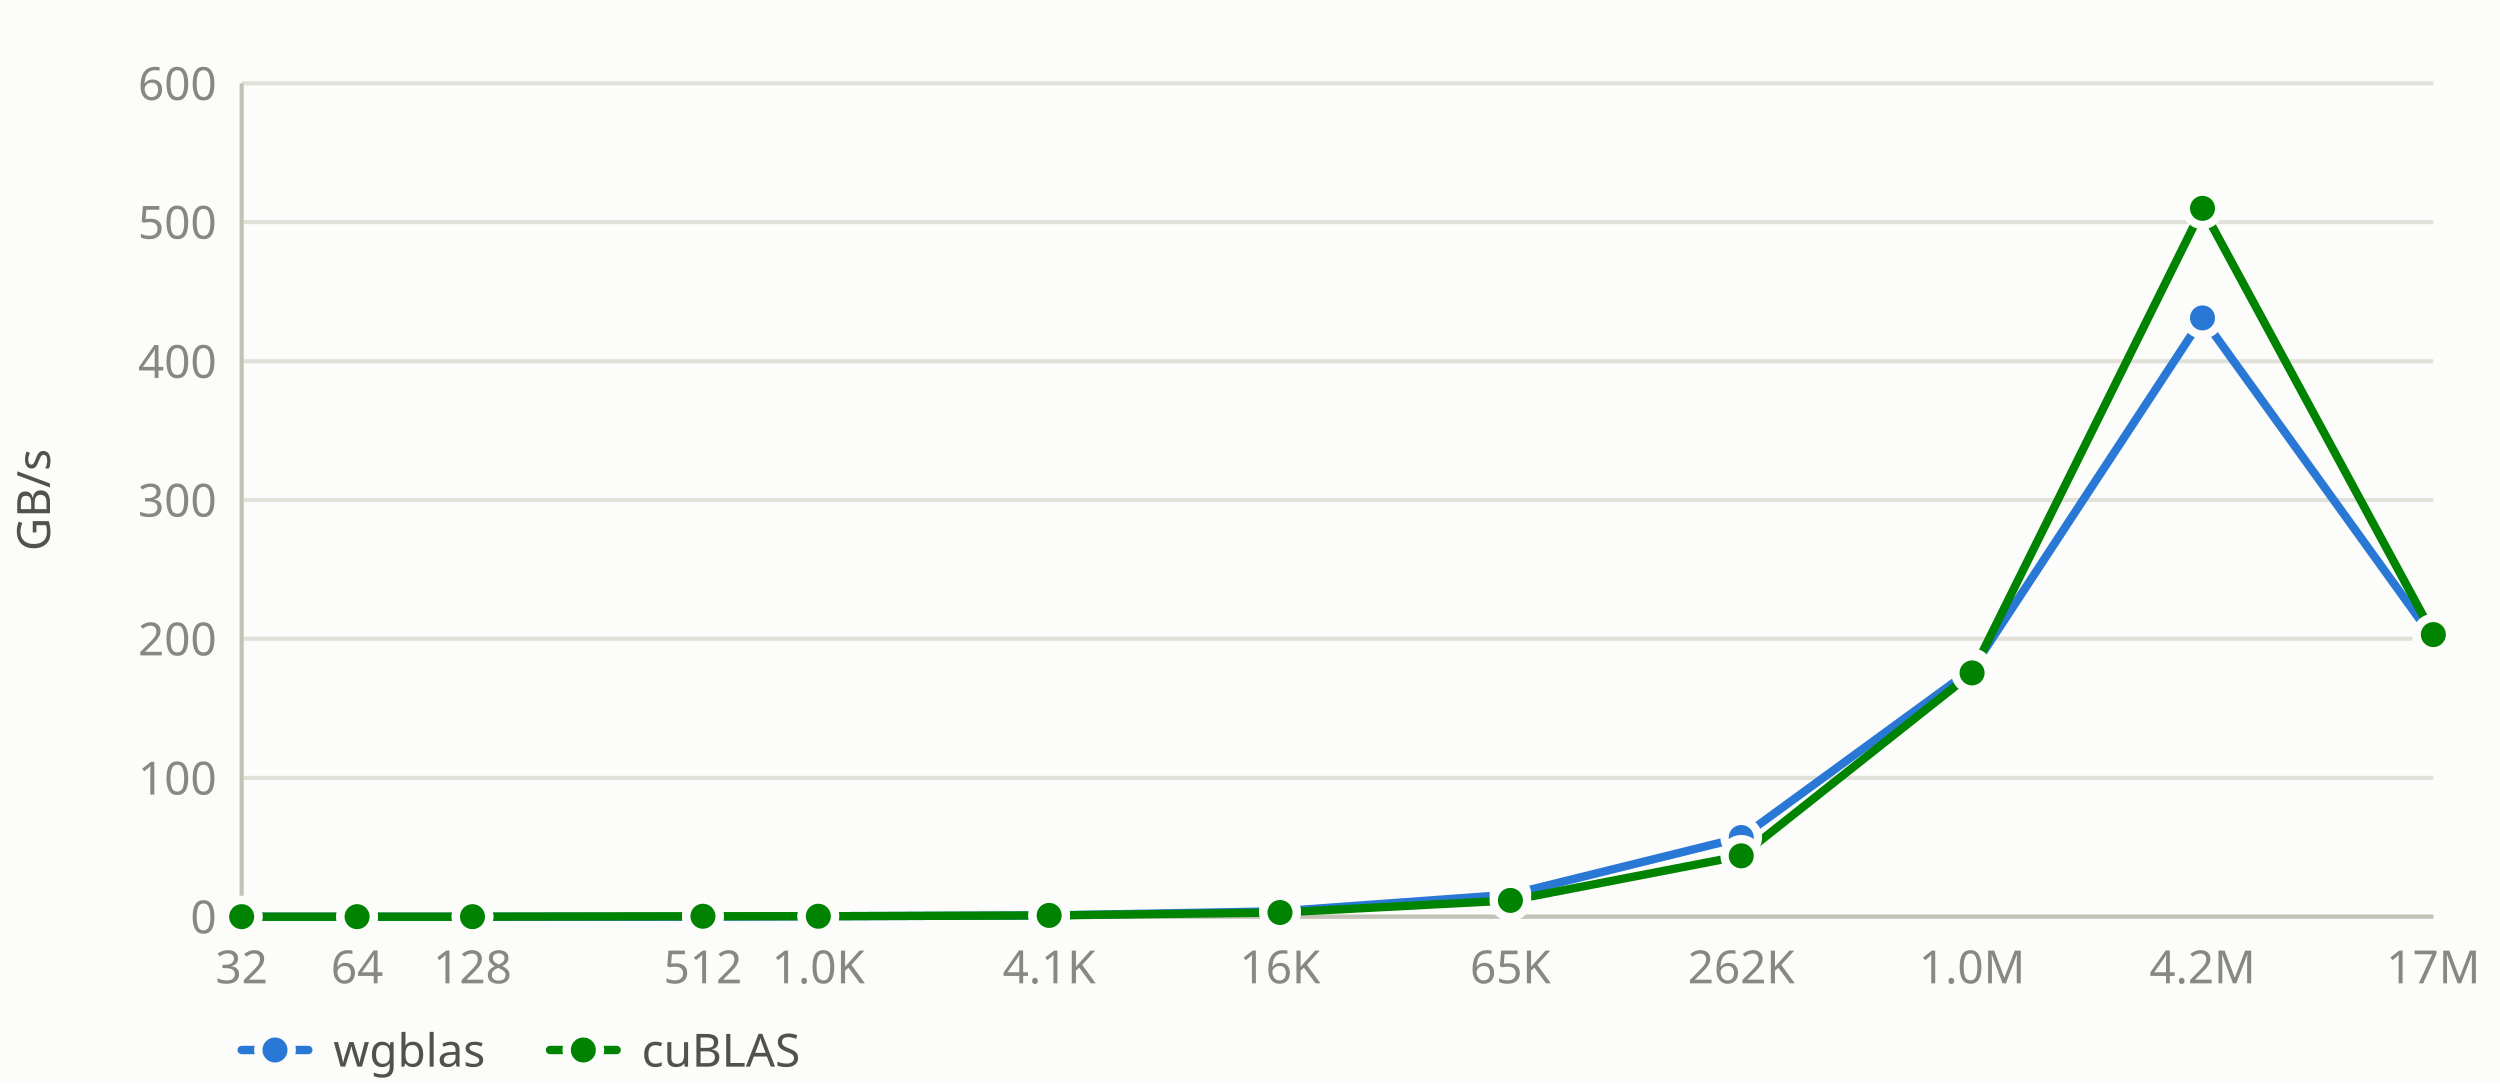
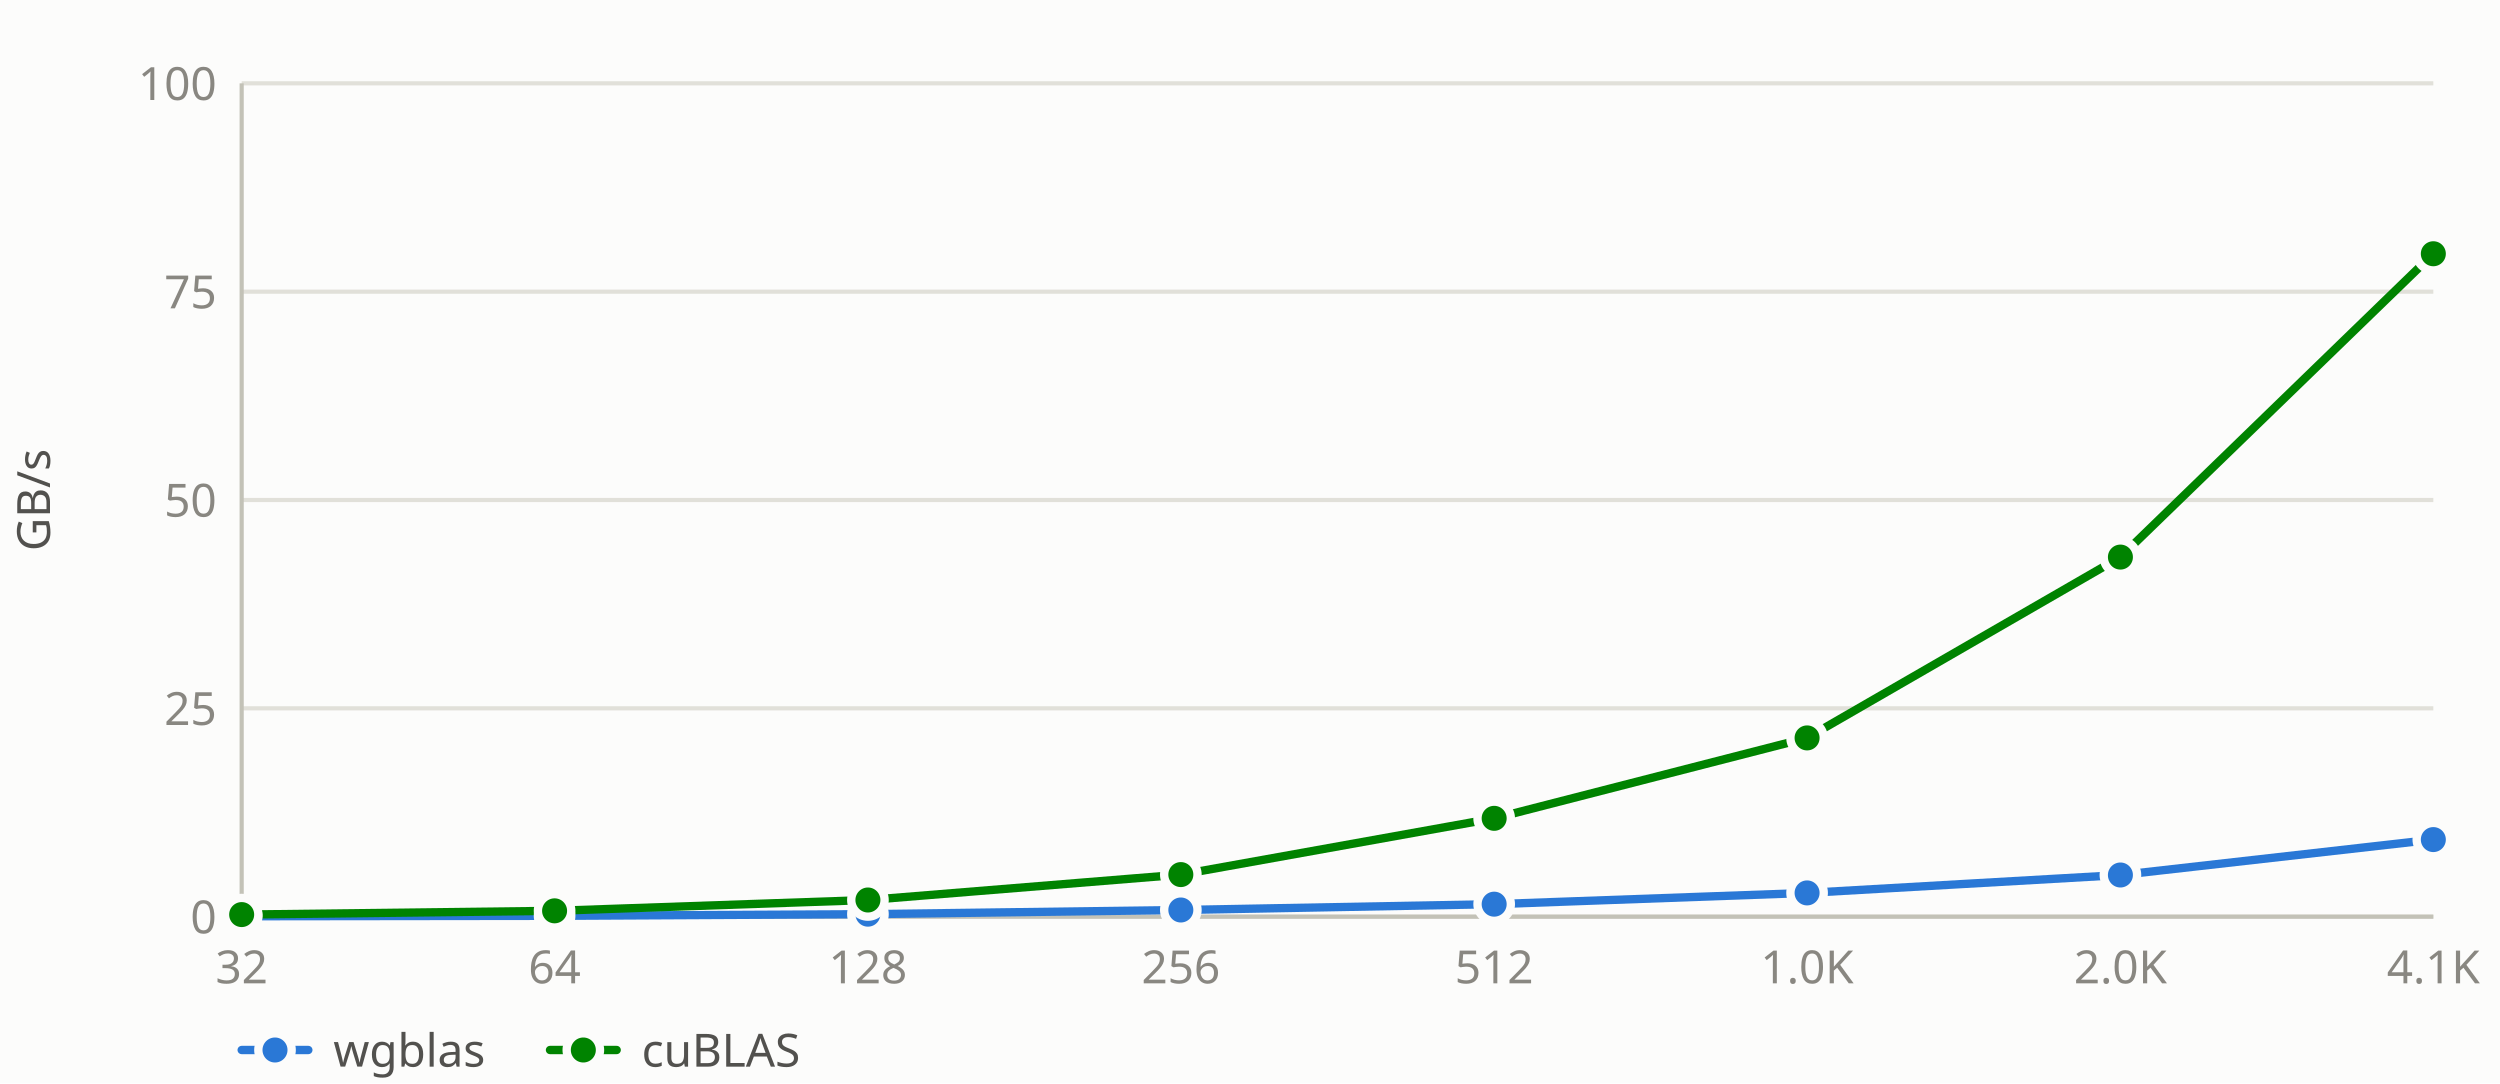
- <svg xmlns="http://www.w3.org/2000/svg" id="bc-isamax-default-nvidia_geforce_rtx_4060_laptop_gpu-gbs" viewBox="0 0 600 260" width="600" height="260" role="img" aria-label="GB/s vs n">
-   <style>#bc-isamax-default-nvidia_geforce_rtx_4060_laptop_gpu-gbs .bg{fill:#fcfcfb}#bc-isamax-default-nvidia_geforce_rtx_4060_laptop_gpu-gbs .gr{stroke:#e1e0d9;stroke-width:1;fill:none}#bc-isamax-default-nvidia_geforce_rtx_4060_laptop_gpu-gbs .ax{stroke:#c3c2b7;stroke-width:1;fill:none}#bc-isamax-default-nvidia_geforce_rtx_4060_laptop_gpu-gbs .at{fill:#898781;font:11px/1 system-ui,sans-serif}#bc-isamax-default-nvidia_geforce_rtx_4060_laptop_gpu-gbs .lt{fill:#52514e;font:11px/1 system-ui,sans-serif}#bc-isamax-default-nvidia_geforce_rtx_4060_laptop_gpu-gbs .ln1{stroke:#2a78d6;fill:none;stroke-width:2;stroke-linejoin:round;stroke-linecap:round}#bc-isamax-default-nvidia_geforce_rtx_4060_laptop_gpu-gbs .mk1{fill:#2a78d6;stroke:#fcfcfb;stroke-width:2}#bc-isamax-default-nvidia_geforce_rtx_4060_laptop_gpu-gbs .ln2{stroke:#008300;fill:none;stroke-width:2;stroke-linejoin:round;stroke-linecap:round}#bc-isamax-default-nvidia_geforce_rtx_4060_laptop_gpu-gbs .mk2{fill:#008300;stroke:#fcfcfb;stroke-width:2}@media(prefers-color-scheme:dark){#bc-isamax-default-nvidia_geforce_rtx_4060_laptop_gpu-gbs .bg{fill:#1a1a19}#bc-isamax-default-nvidia_geforce_rtx_4060_laptop_gpu-gbs .gr{stroke:#2c2c2a}#bc-isamax-default-nvidia_geforce_rtx_4060_laptop_gpu-gbs .ax{stroke:#383835}#bc-isamax-default-nvidia_geforce_rtx_4060_laptop_gpu-gbs .at{fill:#898781}#bc-isamax-default-nvidia_geforce_rtx_4060_laptop_gpu-gbs .lt{fill:#c3c2b7}#bc-isamax-default-nvidia_geforce_rtx_4060_laptop_gpu-gbs .ln1{stroke:#3987e5}#bc-isamax-default-nvidia_geforce_rtx_4060_laptop_gpu-gbs .mk1{fill:#3987e5;stroke:#1a1a19}#bc-isamax-default-nvidia_geforce_rtx_4060_laptop_gpu-gbs .ln2{stroke:#008300}#bc-isamax-default-nvidia_geforce_rtx_4060_laptop_gpu-gbs .mk2{fill:#008300;stroke:#1a1a19}}:root[data-theme=dark] #bc-isamax-default-nvidia_geforce_rtx_4060_laptop_gpu-gbs .bg{fill:#1a1a19}:root[data-theme=dark] #bc-isamax-default-nvidia_geforce_rtx_4060_laptop_gpu-gbs .gr{stroke:#2c2c2a}:root[data-theme=dark] #bc-isamax-default-nvidia_geforce_rtx_4060_laptop_gpu-gbs .ax{stroke:#383835}:root[data-theme=dark] #bc-isamax-default-nvidia_geforce_rtx_4060_laptop_gpu-gbs .lt{fill:#c3c2b7}:root[data-theme=dark] #bc-isamax-default-nvidia_geforce_rtx_4060_laptop_gpu-gbs .ln1{stroke:#3987e5}:root[data-theme=dark] #bc-isamax-default-nvidia_geforce_rtx_4060_laptop_gpu-gbs .mk1{fill:#3987e5;stroke:#1a1a19}:root[data-theme=dark] #bc-isamax-default-nvidia_geforce_rtx_4060_laptop_gpu-gbs .mk2{stroke:#1a1a19}</style>
+ <svg xmlns="http://www.w3.org/2000/svg" id="bc-strsv-default-nvidia_geforce_gtx_1650-gbs" viewBox="0 0 600 260" width="600" height="260" role="img" aria-label="GB/s vs n">
+   <style>#bc-strsv-default-nvidia_geforce_gtx_1650-gbs .bg{fill:#fcfcfb}#bc-strsv-default-nvidia_geforce_gtx_1650-gbs .gr{stroke:#e1e0d9;stroke-width:1;fill:none}#bc-strsv-default-nvidia_geforce_gtx_1650-gbs .ax{stroke:#c3c2b7;stroke-width:1;fill:none}#bc-strsv-default-nvidia_geforce_gtx_1650-gbs .at{fill:#898781;font:11px/1 system-ui,sans-serif}#bc-strsv-default-nvidia_geforce_gtx_1650-gbs .lt{fill:#52514e;font:11px/1 system-ui,sans-serif}#bc-strsv-default-nvidia_geforce_gtx_1650-gbs .ln1{stroke:#2a78d6;fill:none;stroke-width:2;stroke-linejoin:round;stroke-linecap:round}#bc-strsv-default-nvidia_geforce_gtx_1650-gbs .mk1{fill:#2a78d6;stroke:#fcfcfb;stroke-width:2}#bc-strsv-default-nvidia_geforce_gtx_1650-gbs .ln2{stroke:#008300;fill:none;stroke-width:2;stroke-linejoin:round;stroke-linecap:round}#bc-strsv-default-nvidia_geforce_gtx_1650-gbs .mk2{fill:#008300;stroke:#fcfcfb;stroke-width:2}@media(prefers-color-scheme:dark){#bc-strsv-default-nvidia_geforce_gtx_1650-gbs .bg{fill:#1a1a19}#bc-strsv-default-nvidia_geforce_gtx_1650-gbs .gr{stroke:#2c2c2a}#bc-strsv-default-nvidia_geforce_gtx_1650-gbs .ax{stroke:#383835}#bc-strsv-default-nvidia_geforce_gtx_1650-gbs .at{fill:#898781}#bc-strsv-default-nvidia_geforce_gtx_1650-gbs .lt{fill:#c3c2b7}#bc-strsv-default-nvidia_geforce_gtx_1650-gbs .ln1{stroke:#3987e5}#bc-strsv-default-nvidia_geforce_gtx_1650-gbs .mk1{fill:#3987e5;stroke:#1a1a19}#bc-strsv-default-nvidia_geforce_gtx_1650-gbs .ln2{stroke:#008300}#bc-strsv-default-nvidia_geforce_gtx_1650-gbs .mk2{fill:#008300;stroke:#1a1a19}}:root[data-theme=dark] #bc-strsv-default-nvidia_geforce_gtx_1650-gbs .bg{fill:#1a1a19}:root[data-theme=dark] #bc-strsv-default-nvidia_geforce_gtx_1650-gbs .gr{stroke:#2c2c2a}:root[data-theme=dark] #bc-strsv-default-nvidia_geforce_gtx_1650-gbs .ax{stroke:#383835}:root[data-theme=dark] #bc-strsv-default-nvidia_geforce_gtx_1650-gbs .lt{fill:#c3c2b7}:root[data-theme=dark] #bc-strsv-default-nvidia_geforce_gtx_1650-gbs .ln1{stroke:#3987e5}:root[data-theme=dark] #bc-strsv-default-nvidia_geforce_gtx_1650-gbs .mk1{fill:#3987e5;stroke:#1a1a19}:root[data-theme=dark] #bc-strsv-default-nvidia_geforce_gtx_1650-gbs .mk2{stroke:#1a1a19}</style>
  <rect class="bg" width="600" height="260" />
  <line class="gr" x1="58" y1="220.0" x2="584" y2="220.0" />
-   <line class="gr" x1="58" y1="186.7" x2="584" y2="186.7" />
-   <line class="gr" x1="58" y1="153.3" x2="584" y2="153.3" />
+   <line class="gr" x1="58" y1="170.0" x2="584" y2="170.0" />
  <line class="gr" x1="58" y1="120.0" x2="584" y2="120.0" />
-   <line class="gr" x1="58" y1="86.7" x2="584" y2="86.7" />
-   <line class="gr" x1="58" y1="53.3" x2="584" y2="53.3" />
+   <line class="gr" x1="58" y1="70.0" x2="584" y2="70.0" />
  <line class="gr" x1="58" y1="20.0" x2="584" y2="20.0" />
  <line class="ax" x1="58" y1="20" x2="58" y2="220" />
  <line class="ax" x1="58" y1="220" x2="584" y2="220" />
  <text class="at" x="52" y="224.0" text-anchor="end">0</text>
-   <text class="at" x="52" y="190.7" text-anchor="end">100</text>
-   <text class="at" x="52" y="157.3" text-anchor="end">200</text>
-   <text class="at" x="52" y="124.0" text-anchor="end">300</text>
-   <text class="at" x="52" y="90.7" text-anchor="end">400</text>
-   <text class="at" x="52" y="57.3" text-anchor="end">500</text>
-   <text class="at" x="52" y="24.0" text-anchor="end">600</text>
+   <text class="at" x="52" y="174.0" text-anchor="end">25</text>
+   <text class="at" x="52" y="124.0" text-anchor="end">50</text>
+   <text class="at" x="52" y="74.0" text-anchor="end">75</text>
+   <text class="at" x="52" y="24.0" text-anchor="end">100</text>
  <text class="lt" x="12" y="120.0" text-anchor="middle" transform="rotate(-90 12 120.0)">GB/s</text>
  <text class="at" x="58.0" y="236" text-anchor="middle">32</text>
-   <text class="at" x="85.7" y="236" text-anchor="middle">64</text>
-   <text class="at" x="113.4" y="236" text-anchor="middle">128</text>
-   <text class="at" x="168.7" y="236" text-anchor="middle">512</text>
-   <text class="at" x="196.4" y="236" text-anchor="middle">1.0K</text>
-   <text class="at" x="251.8" y="236" text-anchor="middle">4.1K</text>
-   <text class="at" x="307.2" y="236" text-anchor="middle">16K</text>
-   <text class="at" x="362.5" y="236" text-anchor="middle">65K</text>
-   <text class="at" x="417.9" y="236" text-anchor="middle">262K</text>
-   <text class="at" x="473.3" y="236" text-anchor="middle">1.0M</text>
-   <text class="at" x="528.6" y="236" text-anchor="middle">4.2M</text>
-   <text class="at" x="584.0" y="236" text-anchor="middle">17M</text>
-   <polyline class="ln1" points="58.0,220.0 85.7,220.0 113.4,220.0 168.7,220.0 196.4,219.9 251.8,219.7 307.2,218.7 362.5,214.7 417.9,201.0 473.3,160.6 528.6,76.3 584.0,153.2" />
-   <polyline class="ln2" points="58.0,220.0 85.7,220.0 113.4,220.0 168.7,219.9 196.4,219.9 251.8,219.7 307.2,219.0 362.5,216.1 417.9,205.4 473.3,161.5 528.6,50.0 584.0,152.3" />
-   <circle class="mk1" cx="58.0" cy="220.0" r="4" />
-   <circle class="mk1" cx="85.7" cy="220.0" r="4" />
-   <circle class="mk1" cx="113.4" cy="220.0" r="4" />
-   <circle class="mk1" cx="168.7" cy="220.0" r="4" />
-   <circle class="mk1" cx="196.4" cy="219.9" r="4" />
-   <circle class="mk1" cx="251.8" cy="219.7" r="4" />
-   <circle class="mk1" cx="307.2" cy="218.7" r="4" />
-   <circle class="mk1" cx="362.5" cy="214.7" r="4" />
-   <circle class="mk1" cx="417.9" cy="201.0" r="4" />
-   <circle class="mk1" cx="473.3" cy="160.6" r="4" />
-   <circle class="mk1" cx="528.6" cy="76.3" r="4" />
-   <circle class="mk1" cx="584.0" cy="153.2" r="4" />
-   <circle class="mk2" cx="58.0" cy="220.0" r="4" />
-   <circle class="mk2" cx="85.7" cy="220.0" r="4" />
-   <circle class="mk2" cx="113.4" cy="220.0" r="4" />
-   <circle class="mk2" cx="168.7" cy="219.9" r="4" />
-   <circle class="mk2" cx="196.4" cy="219.9" r="4" />
-   <circle class="mk2" cx="251.8" cy="219.7" r="4" />
-   <circle class="mk2" cx="307.2" cy="219.0" r="4" />
-   <circle class="mk2" cx="362.5" cy="216.1" r="4" />
-   <circle class="mk2" cx="417.9" cy="205.4" r="4" />
-   <circle class="mk2" cx="473.3" cy="161.5" r="4" />
-   <circle class="mk2" cx="528.6" cy="50.0" r="4" />
-   <circle class="mk2" cx="584.0" cy="152.3" r="4" />
+   <text class="at" x="133.1" y="236" text-anchor="middle">64</text>
+   <text class="at" x="208.3" y="236" text-anchor="middle">128</text>
+   <text class="at" x="283.4" y="236" text-anchor="middle">256</text>
+   <text class="at" x="358.6" y="236" text-anchor="middle">512</text>
+   <text class="at" x="433.7" y="236" text-anchor="middle">1.0K</text>
+   <text class="at" x="508.9" y="236" text-anchor="middle">2.0K</text>
+   <text class="at" x="584.0" y="236" text-anchor="middle">4.1K</text>
+   <polyline class="ln1" points="58.0,219.9 133.1,219.8 208.3,219.4 283.4,218.4 358.6,217.0 433.7,214.3 508.9,210.0 584.0,201.5" />
+   <polyline class="ln2" points="58.0,219.5 133.1,218.6 208.3,216.0 283.4,209.9 358.6,196.4 433.7,177.1 508.9,133.7 584.0,60.9" />
+   <circle class="mk1" cx="58.0" cy="219.9" r="4" />
+   <circle class="mk1" cx="133.1" cy="219.8" r="4" />
+   <circle class="mk1" cx="208.3" cy="219.4" r="4" />
+   <circle class="mk1" cx="283.4" cy="218.4" r="4" />
+   <circle class="mk1" cx="358.6" cy="217.0" r="4" />
+   <circle class="mk1" cx="433.7" cy="214.3" r="4" />
+   <circle class="mk1" cx="508.9" cy="210.0" r="4" />
+   <circle class="mk1" cx="584.0" cy="201.5" r="4" />
+   <circle class="mk2" cx="58.0" cy="219.5" r="4" />
+   <circle class="mk2" cx="133.1" cy="218.6" r="4" />
+   <circle class="mk2" cx="208.3" cy="216.0" r="4" />
+   <circle class="mk2" cx="283.4" cy="209.9" r="4" />
+   <circle class="mk2" cx="358.6" cy="196.4" r="4" />
+   <circle class="mk2" cx="433.7" cy="177.1" r="4" />
+   <circle class="mk2" cx="508.9" cy="133.7" r="4" />
+   <circle class="mk2" cx="584.0" cy="60.9" r="4" />
  <line class="ln1" x1="58" y1="252" x2="74" y2="252" />
  <circle class="mk1" cx="66" cy="252" r="4" />
  <text class="lt" x="80" y="256">wgblas</text>
  <line class="ln2" x1="132" y1="252" x2="148" y2="252" />
  <circle class="mk2" cx="140" cy="252" r="4" />
  <text class="lt" x="154" y="256">cuBLAS</text>
</svg>
